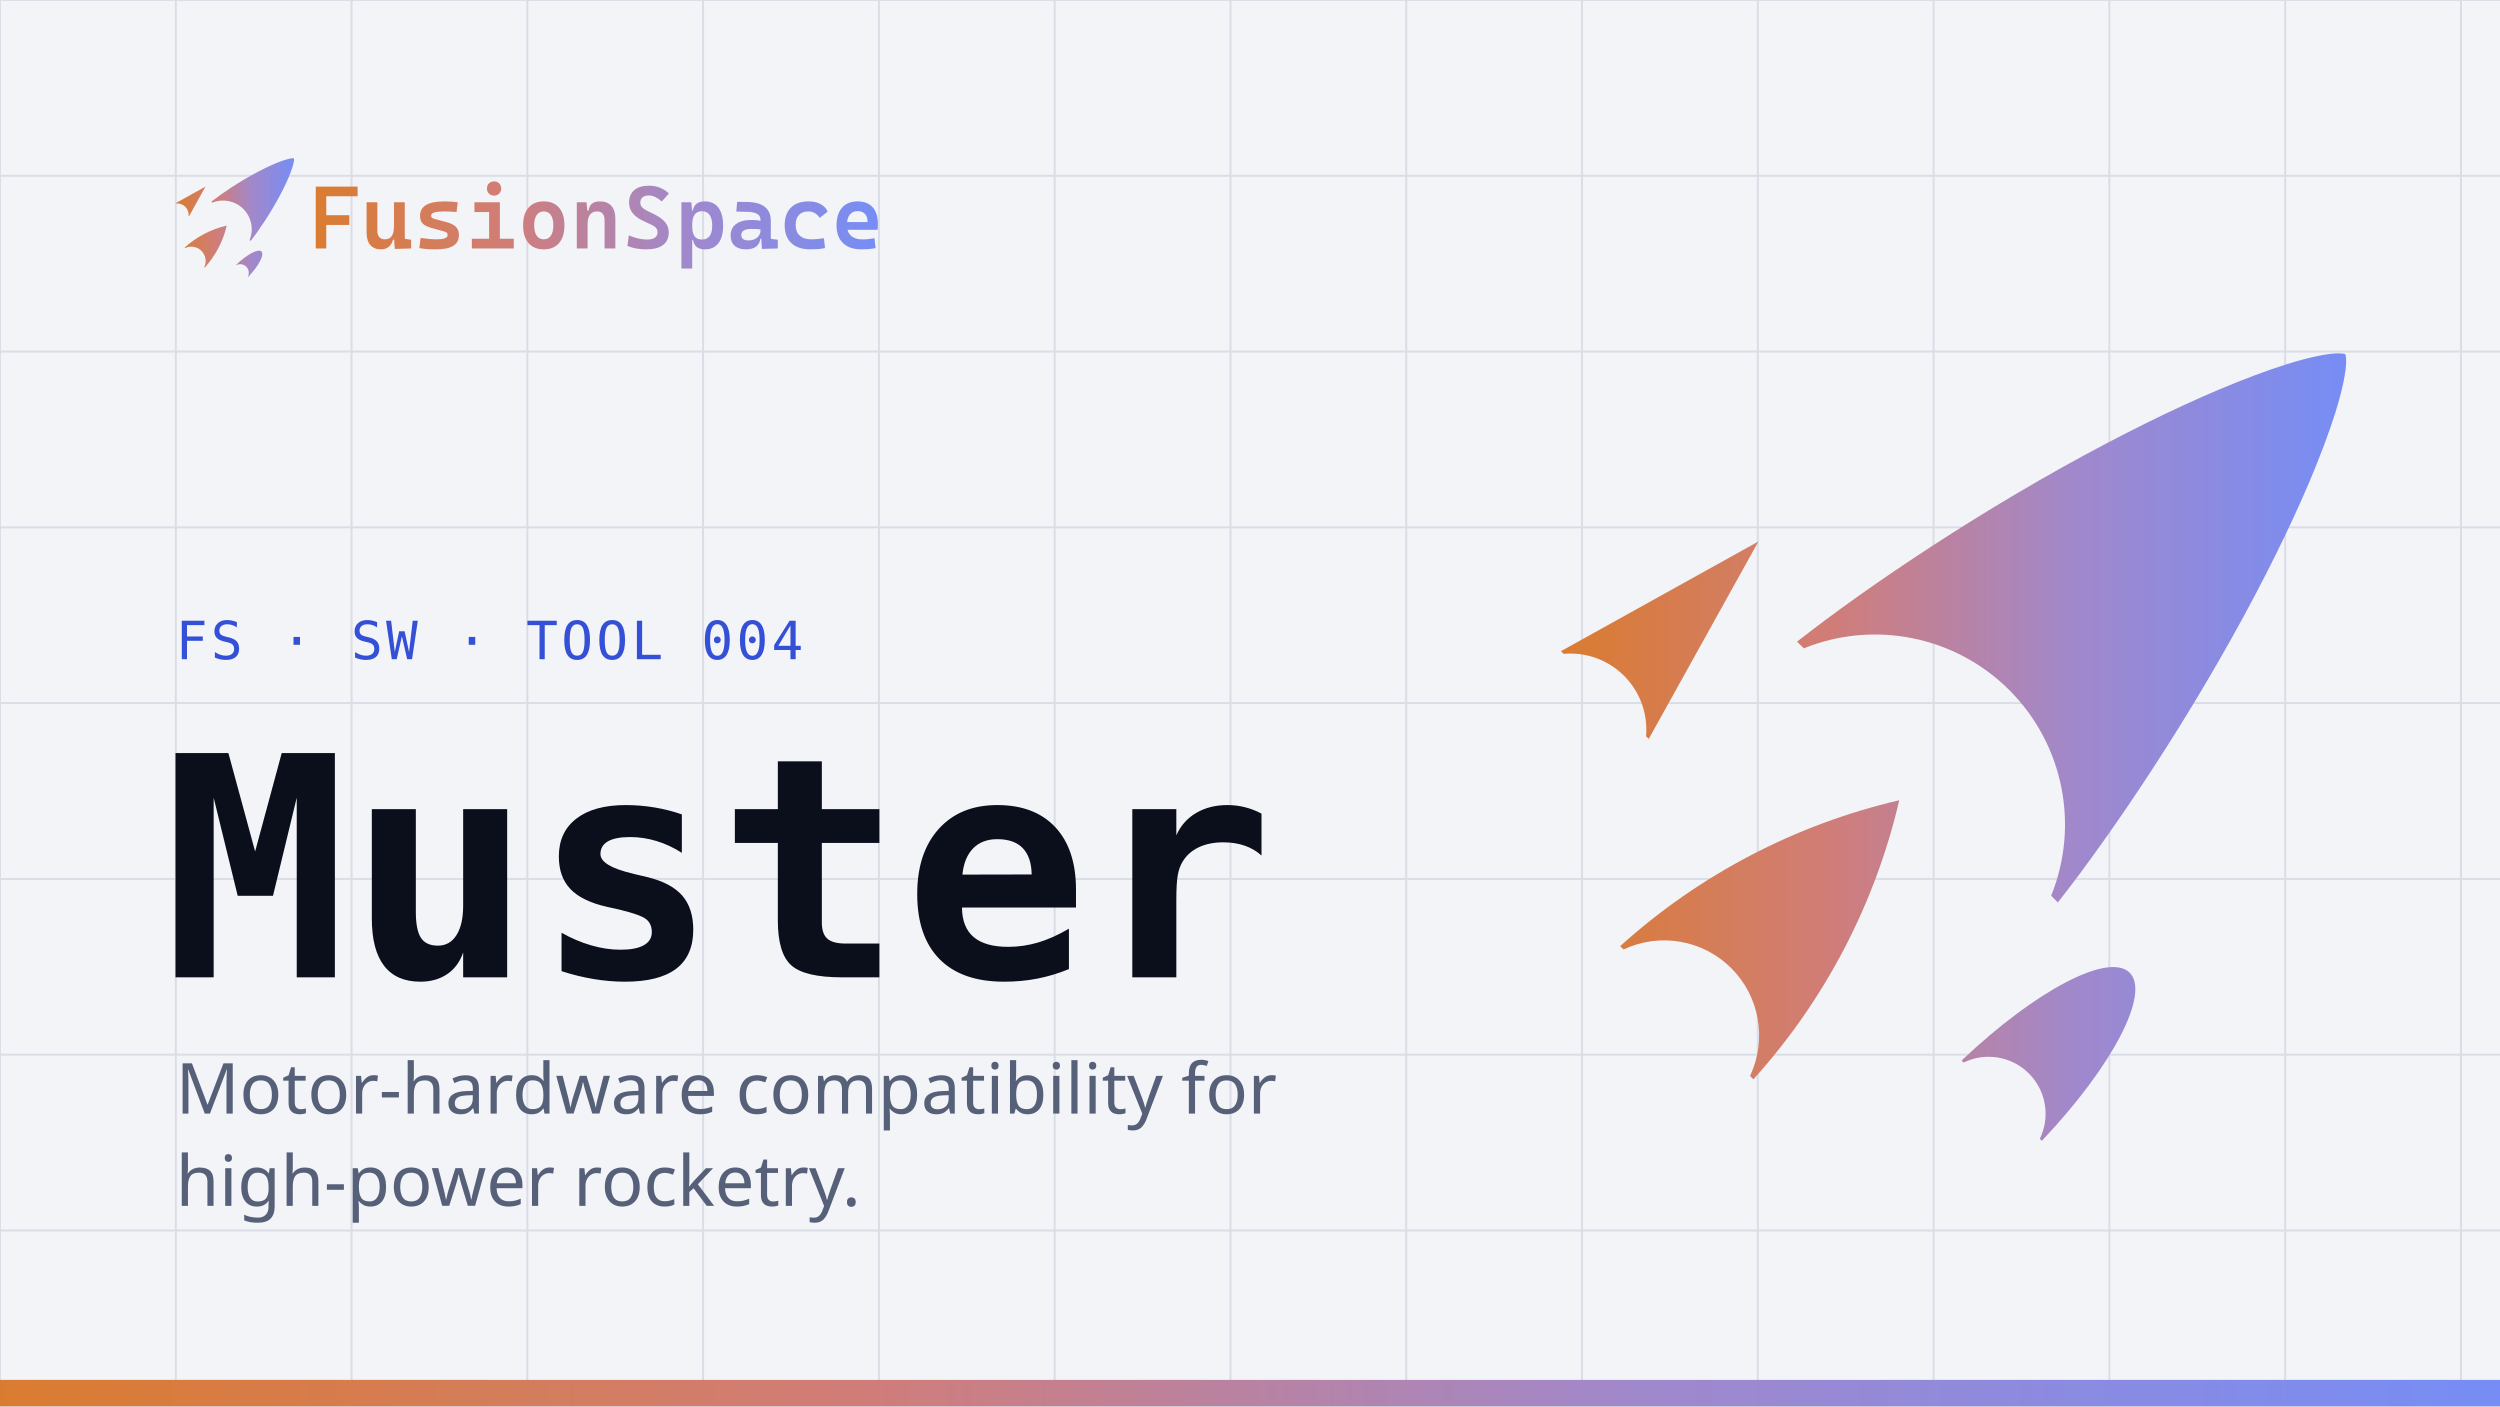
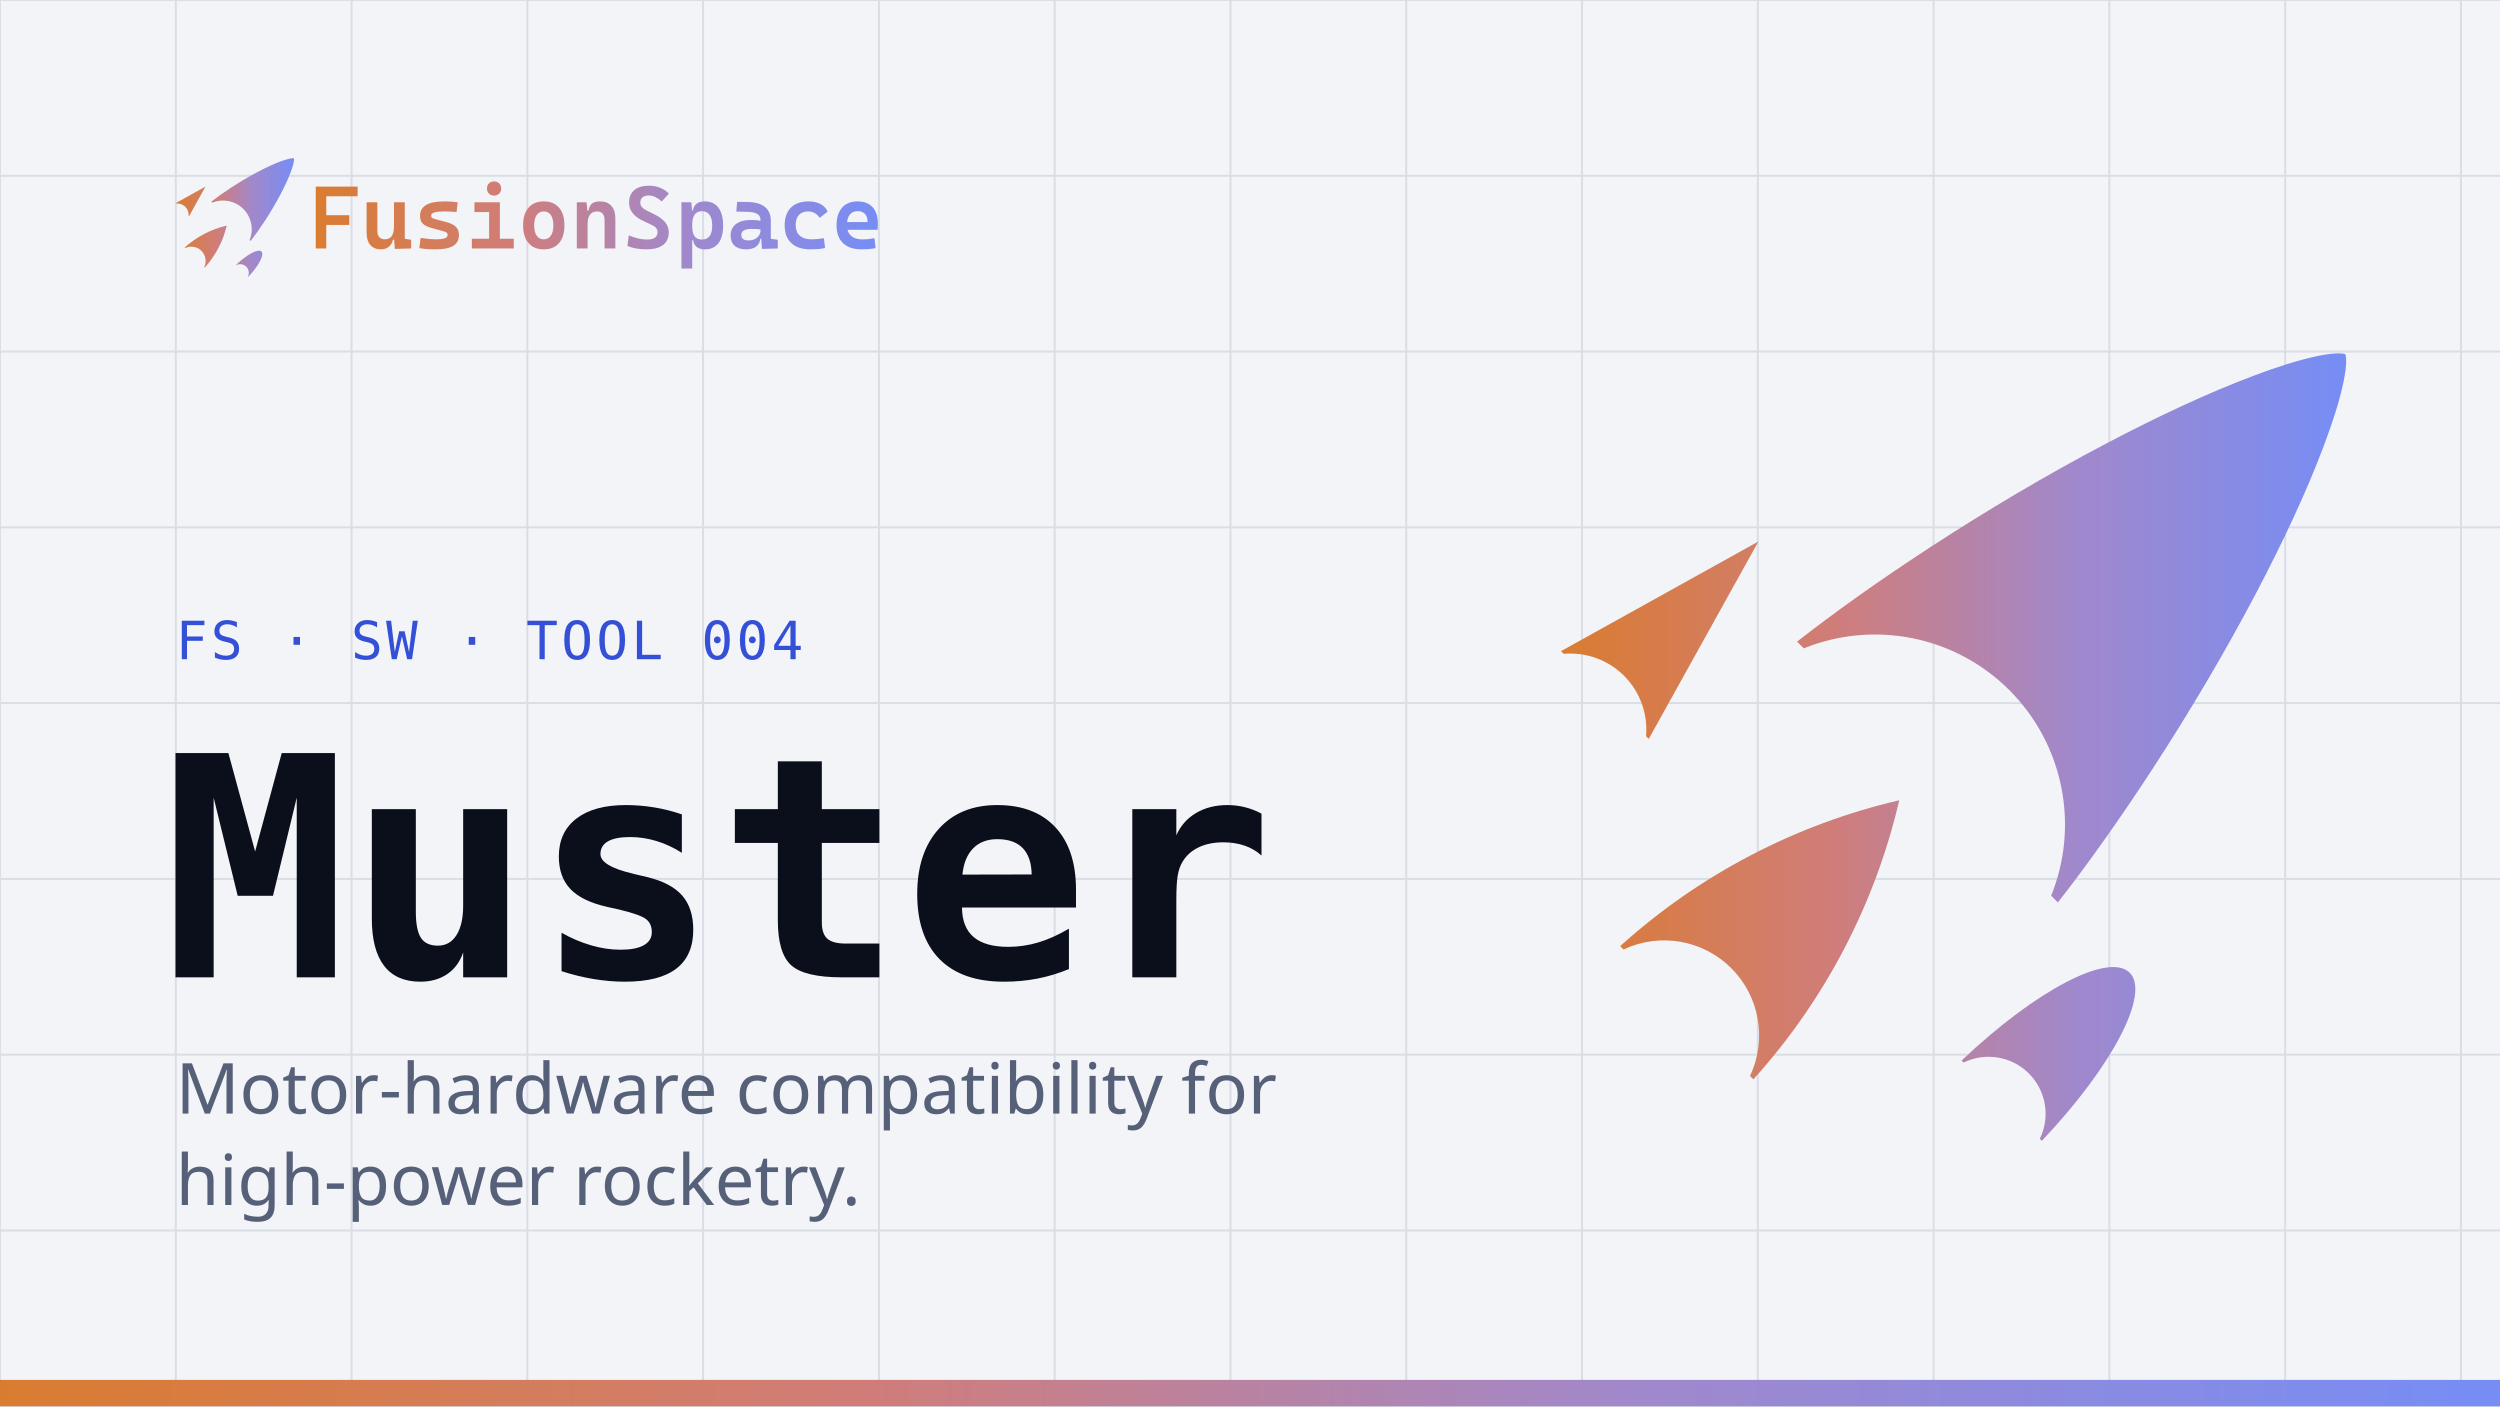
<svg xmlns="http://www.w3.org/2000/svg" width="1920" height="1080" viewBox="0 0 1920 1080" version="1.1">
  <defs id="defs">
    <linearGradient id="pb-strip" gradientUnits="userSpaceOnUse" x1="0" y1="0" x2="1920" y2="0">
      <stop offset="0.0" stop-color="#DA7C30" />
      <stop offset="0.35" stop-color="#D07D7A" />
      <stop offset="0.65" stop-color="#A188CB" />
      <stop offset="1.0" stop-color="#768DF5" />
    </linearGradient>
    <linearGradient id="pl-mg" gradientUnits="userSpaceOnUse" x1="0" y1="0" x2="114.668" y2="0">
      <stop offset="0.0" stop-color="#DA7C30" />
      <stop offset="0.35" stop-color="#D07D7A" />
      <stop offset="0.65" stop-color="#A188CB" />
      <stop offset="1.0" stop-color="#768DF5" />
    </linearGradient>
    <linearGradient id="pl-wg" gradientUnits="userSpaceOnUse" x1="135.668" y1="0" x2="680.485" y2="0">
      <stop offset="0.0" stop-color="#DA7C30" />
      <stop offset="0.35" stop-color="#D07D7A" />
      <stop offset="0.65" stop-color="#A188CB" />
      <stop offset="1.0" stop-color="#768DF5" />
    </linearGradient>
    <linearGradient id="pm-mg" gradientUnits="userSpaceOnUse" x1="0" y1="0" x2="199.422" y2="0">
      <stop offset="0.0" stop-color="#DA7C30" />
      <stop offset="0.35" stop-color="#D07D7A" />
      <stop offset="0.65" stop-color="#A188CB" />
      <stop offset="1.0" stop-color="#768DF5" />
    </linearGradient>
  </defs>
  <g id="layer-background">
    <rect width="1920" height="1080" fill="#F3F4F7" />
    <path d="M0,0V1080M135,0V1080M270,0V1080M405,0V1080M540,0V1080M675,0V1080M810,0V1080M945,0V1080M1080,0V1080M1215,0V1080M1350,0V1080M1485,0V1080M1620,0V1080M1755,0V1080M1890,0V1080M0,0H1920M0,135H1920M0,270H1920M0,405H1920M0,540H1920M0,675H1920M0,810H1920M0,945H1920M0,1080H1920" stroke="#D6DAE4" stroke-width="1.5" opacity="0.9" fill="none" />
    <rect x="0" y="1059.75" width="1920" height="20.25" fill="url(#pb-strip)" />
  </g>
  <g id="layer-brand">
    <g transform="translate(135 121.5) scale(0.792391)">
      <path fill="url(#pl-mg)" d="M49.4,65.267 A91.912,91.912 0 0 1 28.1,106.02 L27.609,105.529 A13.874,13.874 0 0 0 9.138,87.059 L8.648,86.568 A91.912,91.912 0 0 1 49.4,65.267 Z" />
      <path fill="url(#pl-mg)" d="M28.836,27.474 L12.816,56.31 L12.424,55.917 A11.099,11.099 0 0 0 0.392,43.886 L0,43.494 L28.836,27.474 Z" />
      <path fill="url(#pl-mg)" d="M83.048,90.452 A8.324,29.134 45 0 1 70.221,115 L69.927,114.706 A8.324,8.324 0 0 0 58.795,103.573 L58.5,103.279 A8.324,29.134 45 0 1 83.048,90.452 Z" />
      <path fill="url(#pl-mg)" d="M114.529,0.139 C114.596,0.206 114.647,0.551 114.66,0.82 C114.708,1.741 114.51,3.012 114.303,4.033 C113.71,6.967 112.634,10.223 111.404,13.495 C108.886,20.189 105.487,27.458 101.452,35.131 C92.22,52.684 80.843,69.636 72.564,80.19 L71.583,79.209 A27.747,27.747 0 0 0 35.459,43.085 L34.478,42.104 C45.032,33.824 61.983,22.447 79.536,13.216 C87.209,9.18 94.479,5.782 101.173,3.264 C104.444,2.034 107.7,0.957 110.634,0.364 C111.656,0.158 112.927,-0.04 113.848,0.007 C114.116,0.021 114.461,0.071 114.529,0.139 Z" />
      <path fill="url(#pl-wg)" d="M135.668 87.5V27.5H145.851V87.5ZM135.668 64.683V55.261H168.203V64.683ZM135.668 36.88V27.5H176.232V36.88ZM198.879 88.345Q192.203 88.345 188.57 84.141Q184.936 79.937 184.936 72.289V42.711H195.372V70.599Q195.372 74.444 197.316 76.535Q199.26 78.627 202.682 78.627Q207.077 78.627 209.295 75.521Q211.513 72.415 211.513 65.106L213.795 78.88H210.541Q209.485 83.444 206.422 85.894Q203.358 88.345 198.879 88.345ZM212.274 87.923 211.513 77.19V69.331H221.95V78.12L228.119 79.049V87.5ZM211.513 74.824V42.711H221.95V72.289ZM251.781 88.345Q246.668 88.345 242.865 88.028Q239.063 87.711 236.063 87.077L237.288 77.275Q242.232 77.951 245.781 78.289Q249.33 78.627 251.781 78.627Q257.95 78.627 260.717 77.613Q263.485 76.599 263.485 74.401Q263.485 73.007 262.682 72.246Q261.879 71.486 260.147 71.021L247.26 67.43Q241.936 65.951 239.337 63.352Q236.739 60.754 236.739 56.021Q236.739 48.754 242.633 45.31Q248.527 41.866 260.992 41.866Q264.034 41.866 267.013 42.077Q269.992 42.289 273.246 42.711L272.147 52.176Q268.471 51.838 265.703 51.711Q262.936 51.585 260.739 51.585Q253.767 51.585 250.619 52.556Q247.471 53.528 247.471 55.683Q247.471 57.12 248.401 57.796Q249.33 58.472 251.274 58.979L262.091 61.894Q268.386 63.5 271.408 66.415Q274.429 69.331 274.429 74.359Q274.429 81.542 268.915 84.944Q263.401 88.345 251.781 88.345ZM303.71 87.5V45.246H314.105V87.5ZM286.936 87.5V78.035H304.556V87.5ZM313.26 87.5V78.035H327.584V87.5ZM289.471 52.176V42.711H314.105V52.176ZM308.485 36.246Q305.485 36.246 303.541 34.303Q301.598 32.359 301.598 29.359Q301.598 26.359 303.541 24.415Q305.485 22.472 308.485 22.472Q311.485 22.472 313.429 24.415Q315.372 26.359 315.372 29.359Q315.372 32.359 313.429 34.303Q311.485 36.246 308.485 36.246ZM356.654 88.345Q347.147 88.345 341.886 82.261Q336.626 76.176 336.626 65.106Q336.626 53.993 341.886 47.93Q347.147 41.866 356.654 41.866Q366.203 41.866 371.443 47.93Q376.682 53.993 376.682 65.106Q376.682 76.176 371.443 82.261Q366.203 88.345 356.654 88.345ZM356.654 78.627Q361.133 78.627 363.541 75.099Q365.95 71.57 365.95 65.106Q365.95 58.599 363.52 55.092Q361.091 51.585 356.654 51.585Q352.217 51.585 349.788 55.092Q347.358 58.599 347.358 65.106Q347.358 71.57 349.788 75.099Q352.217 78.627 356.654 78.627ZM415.598 87.5V60.035Q415.598 55.979 413.739 53.782Q411.879 51.585 408.499 51.585Q399.119 51.585 399.119 64.007L396.499 50.824H400.133Q400.64 46.303 403.281 44.085Q405.922 41.866 411.161 41.866Q418.26 41.866 422.147 46.176Q426.034 50.486 426.034 58.345V87.5ZM388.682 87.5V42.711H398.063L399.119 52.176V87.5ZM455.992 88.345Q450.879 88.345 446.21 87.5Q441.541 86.655 437.739 85.049L439.091 74.782Q443.739 76.768 448.217 77.803Q452.696 78.838 456.668 78.838Q461.739 78.838 464.337 77.042Q466.936 75.246 466.936 71.782Q466.936 67.261 461.781 64.894L452.443 60.458Q446.147 57.5 442.746 53.148Q439.344 48.796 439.344 43.134Q439.344 35.275 444.351 30.965Q449.358 26.655 458.527 26.655Q464.274 26.655 469.112 28.535Q473.95 30.415 477.964 34.218L470.992 41.908Q467.739 39.035 464.675 37.577Q461.612 36.12 458.57 36.12Q454.598 36.12 452.401 37.915Q450.203 39.711 450.203 43.134Q450.203 45.5 451.703 47.296Q453.203 49.092 456.034 50.528L464.443 54.711Q470.908 57.923 474.351 62.127Q477.795 66.331 477.795 71.824Q477.795 79.894 472.239 84.12Q466.682 88.345 455.992 88.345ZM490.091 106.937V42.711H499.682L500.527 52.176V106.937ZM512.781 88.345Q507.922 88.345 504.964 86.063Q502.006 83.782 501.415 79.387H497.485L500.527 65.739Q500.527 72.415 502.788 75.627Q505.048 78.838 510.077 78.838Q514.936 78.838 517.429 75.415Q519.922 71.993 519.922 65.317Q519.922 58.556 517.386 54.965Q514.851 51.373 510.077 51.373Q505.344 51.373 502.936 54.606Q500.527 57.838 500.527 64.514L497.739 50.824H501.119Q501.837 46.43 504.71 44.148Q507.584 41.866 512.739 41.866Q521.316 41.866 525.901 47.908Q530.485 53.951 530.485 65.317Q530.485 76.514 525.901 82.43Q521.316 88.345 512.781 88.345ZM568.091 87.923 567.288 74.655 566.696 69.669V59.782Q566.696 55.852 563.612 54.014Q560.527 52.176 554.401 52.007L543.246 51.711L544.091 42.289L553.556 42.415Q565.302 42.585 571.006 47.211Q576.71 51.838 576.71 60.711V78.12L583.471 79.049V87.5ZM552.668 88.345Q545.57 88.345 541.661 84.88Q537.753 81.415 537.753 75.077Q537.753 67.725 542.992 63.796Q548.232 59.866 557.823 59.866Q561.626 59.866 564.499 60.289Q567.372 60.711 569.992 61.599L568.133 69.373Q565.386 68.739 563.02 68.634Q560.654 68.528 558.077 68.528Q548.105 68.528 548.105 74.401Q548.105 76.979 549.858 78.331Q551.612 79.683 554.95 79.683Q558.837 79.683 561.457 78.268Q564.077 76.852 565.386 74.676Q566.696 72.5 566.696 70.176V66.542L568.725 78.035H565.133L566.612 76.683Q566.527 80.57 564.816 83.169Q563.105 85.768 560.02 87.056Q556.936 88.345 552.668 88.345ZM615.034 88.345Q603.119 88.345 596.633 82.324Q590.147 76.303 590.147 65.021Q590.147 54.035 596.147 47.951Q602.147 41.866 613.302 41.866Q620.105 41.866 624.943 44.465Q629.781 47.063 631.809 51.796L624.077 57.838Q622.217 54.838 619.323 53.211Q616.429 51.585 612.964 51.585Q607.217 51.585 604.006 54.965Q600.795 58.345 600.795 64.599Q600.795 71.444 604.746 75.035Q608.696 78.627 616.048 78.627Q619.133 78.627 622.196 78.331Q625.26 78.035 628.175 77.528L629.274 87.077Q625.851 87.838 622.175 88.092Q618.499 88.345 615.034 88.345ZM664.556 88.345Q653.02 88.345 646.725 82.324Q640.429 76.303 640.429 65.021Q640.429 54.035 645.774 47.951Q651.119 41.866 660.837 41.866Q670.217 41.866 675.351 47.444Q680.485 53.021 680.485 63.627Q680.485 66.711 680.232 69.415H647.95V61.894H670.513Q670.513 56.782 667.978 54.035Q665.443 51.289 660.922 51.289Q655.978 51.289 653.232 54.754Q650.485 58.218 650.485 64.599Q650.485 71.486 654.415 75.099Q658.344 78.711 665.57 78.711Q668.527 78.711 671.379 78.394Q674.232 78.077 677.189 77.528L678.288 87.162Q674.147 87.923 670.682 88.134Q667.217 88.345 664.556 88.345Z" />
    </g>
    <g transform="translate(1198.823 271.35) scale(3.024)">
      <path fill="url(#pm-mg)" d="M85.914,113.508 A159.848,159.848 0 0 1 48.869,184.382 L48.016,183.529 A24.128,24.128 0 0 0 15.893,151.406 L15.04,150.553 A159.848,159.848 0 0 1 85.914,113.508 Z" />
      <path fill="url(#pm-mg)" d="M50.149,47.781 L22.289,97.93 L21.606,97.248 A19.302,19.302 0 0 0 0.682,76.324 L0,75.642 L50.149,47.781 Z" />
      <path fill="url(#pm-mg)" d="M144.432,157.307 A14.477,50.669 45 0 1 122.124,200 L121.612,199.488 A14.477,14.477 0 0 0 102.251,180.127 L101.74,179.615 A14.477,50.669 45 0 1 144.432,157.307 Z" />
      <path fill="url(#pm-mg)" d="M199.181,0.241 C199.298,0.359 199.385,0.959 199.41,1.426 C199.492,3.027 199.147,5.238 198.788,7.014 C197.757,12.117 195.885,17.78 193.745,23.469 C189.367,35.111 183.456,47.753 176.438,61.098 C160.383,91.625 140.597,121.106 126.198,139.461 L124.492,137.755 A48.256,48.256 0 0 0 61.667,74.93 L59.961,73.224 C78.316,58.825 107.797,39.039 138.324,22.984 C151.669,15.965 164.31,10.055 175.953,5.676 C181.642,3.537 187.305,1.665 192.407,0.634 C194.184,0.275 196.395,-0.07 197.996,0.012 C198.463,0.036 199.063,0.124 199.181,0.241 Z" />
    </g>
  </g>
  <g id="layer-text-edit-me">
    <text x="135" y="506.25" text-anchor="start" fill="#3350D6" style="font-family:'Cascadia Mono',monospace;font-weight:400;font-size:40.5px;letter-spacing:2.531px">FS · SW · TOOL 004</text>
    <text x="124.875" y="750.6" text-anchor="start" fill="#0B0F1C" style="font-family:'Cascadia Mono',monospace;font-weight:600;font-size:236.25px">Muster</text>
    <text x="135" y="855.225" text-anchor="start" fill="#566079" style="font-family:Archivo,sans-serif;font-weight:400;font-size:54px">Motor-hardware compatibility for</text>
-     <text x="135" y="926.1" text-anchor="start" fill="#566079" style="font-family:Archivo,sans-serif;font-weight:400;font-size:54px">high-power rocketry.</text>
+     <text x="135" y="925.425" text-anchor="start" fill="#566079" style="font-family:Archivo,sans-serif;font-weight:400;font-size:54px">high-power rocketry.</text>
  </g>
</svg>
